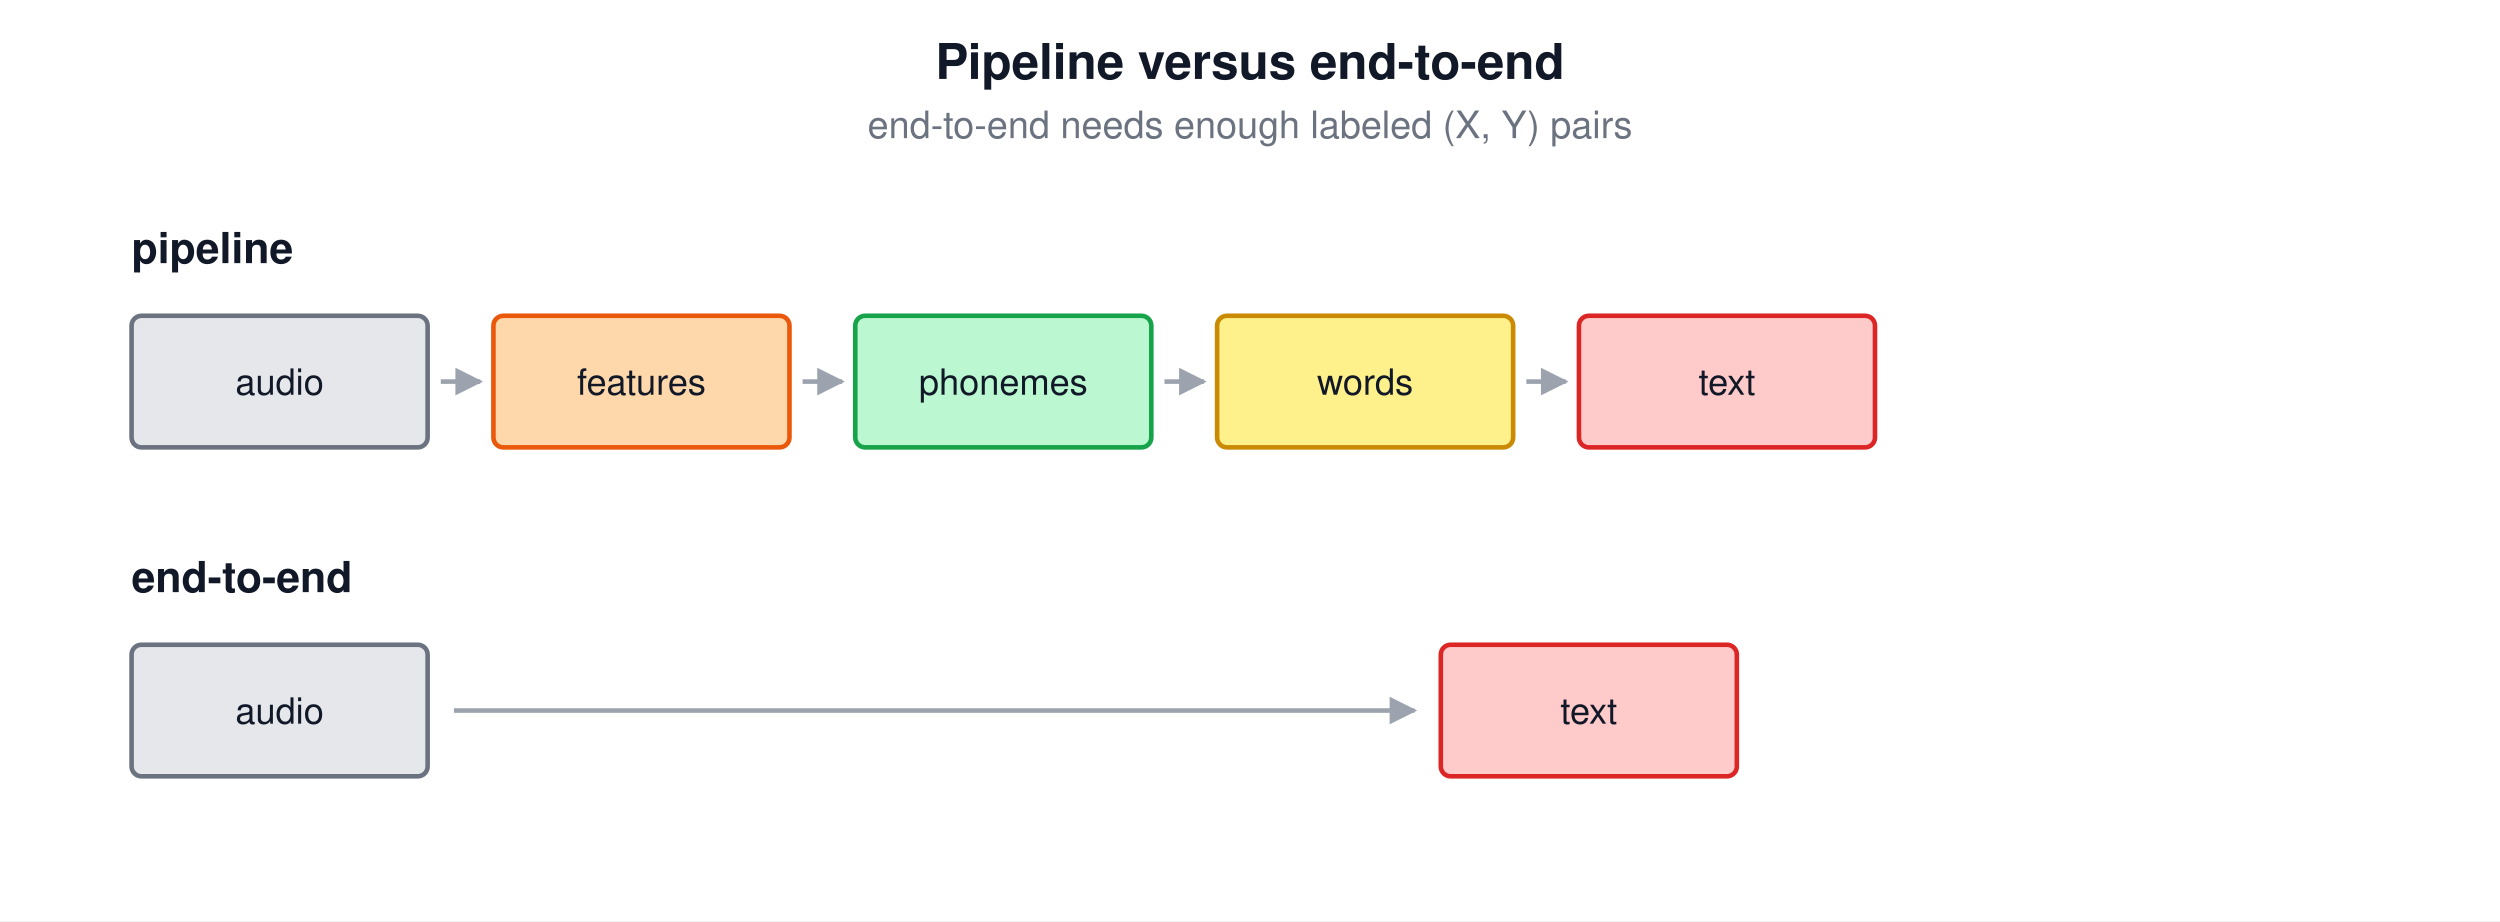
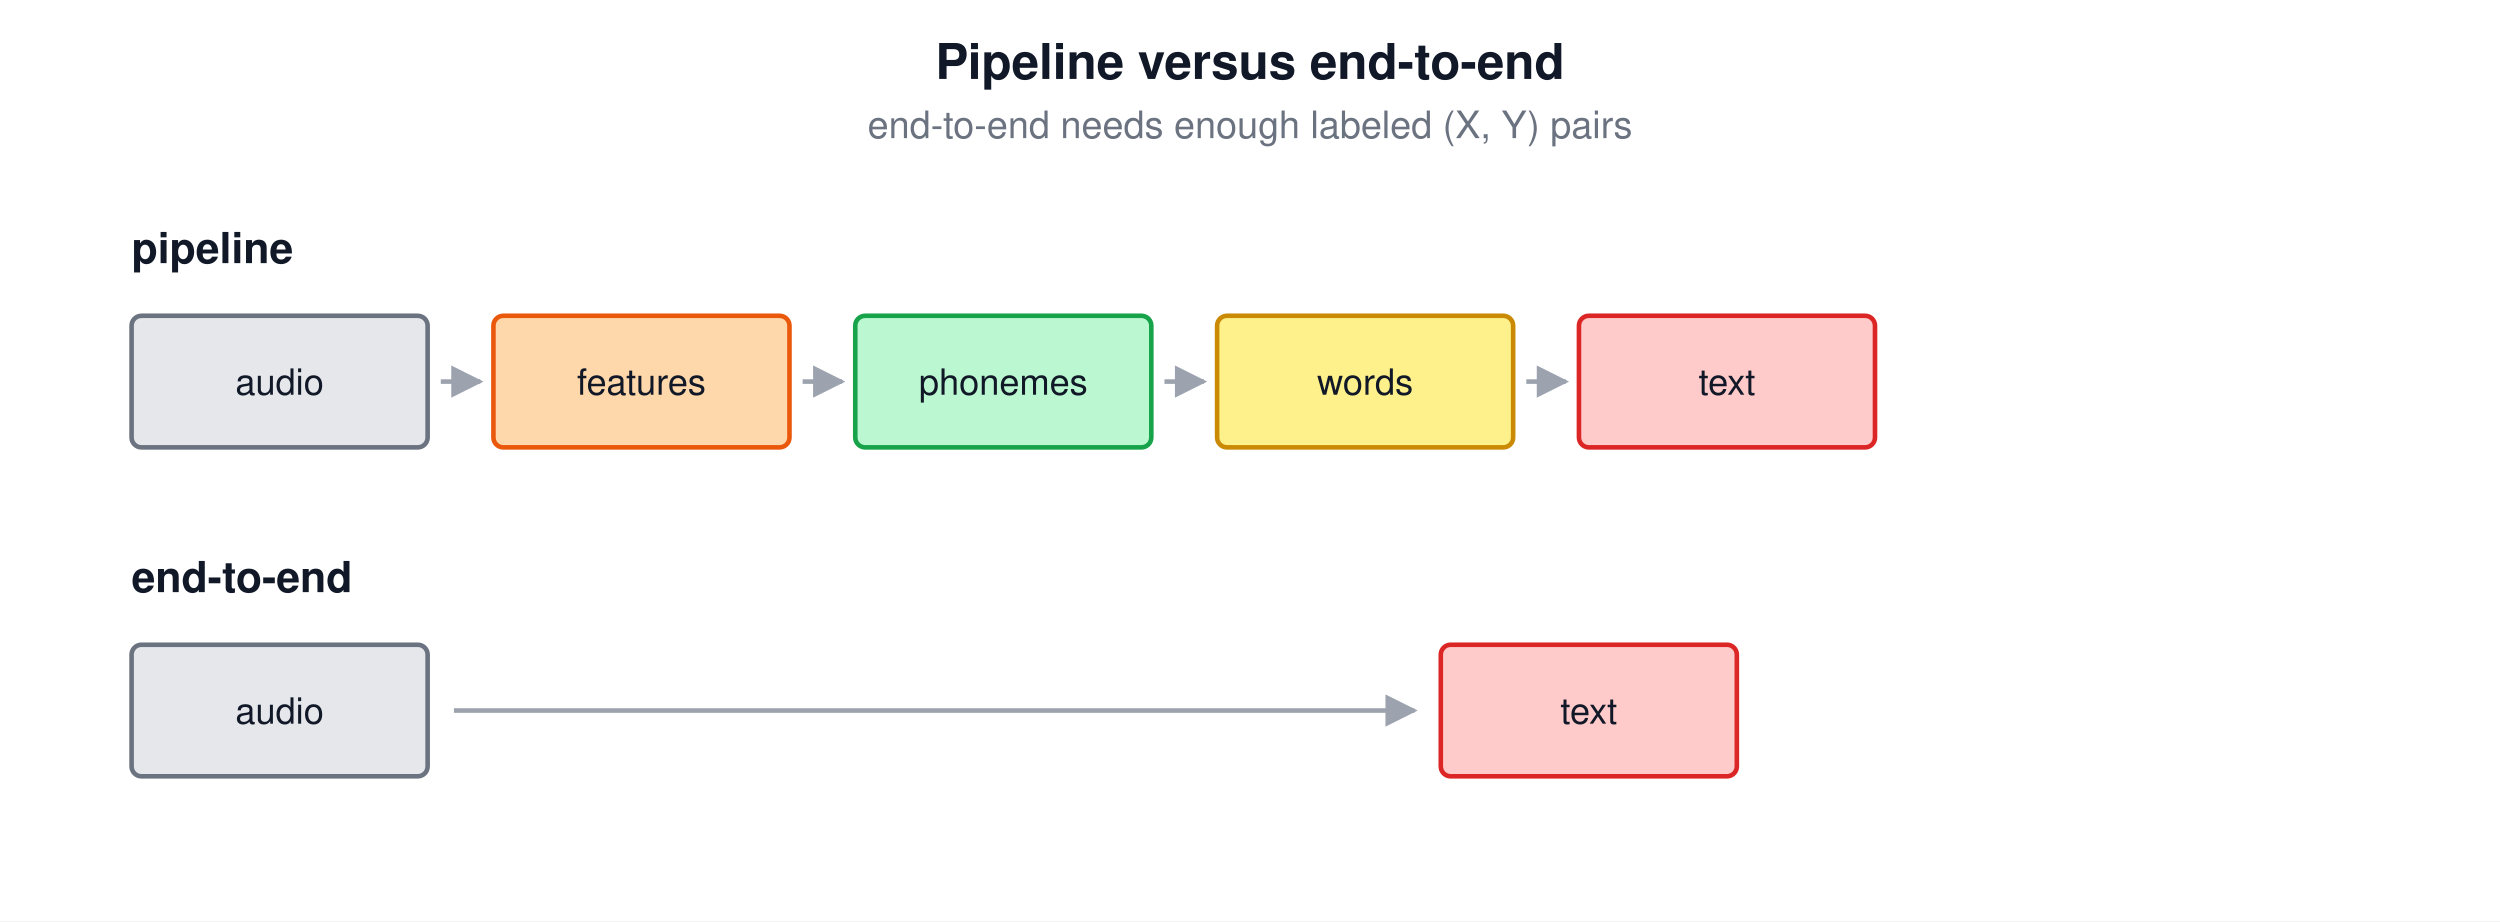
<svg xmlns="http://www.w3.org/2000/svg" viewBox="0 0 760 280" width="760" height="280">
  <defs>
-     <marker id="ah" viewBox="0 0 10 10" refX="9" refY="5" markerWidth="6" markerHeight="6" orient="auto-start-reverse">
+     <marker id="ah" viewBox="0 0 10 10" refX="9" refY="5" markerWidth="7" markerHeight="7" orient="auto-start-reverse">
      <path d="M0,0 L10,5 L0,10 z" fill="#9ca3af" />
+     </marker>
+     <marker id="ah-2563eb" viewBox="0 0 10 10" refX="9" refY="5" markerWidth="7" markerHeight="7" orient="auto-start-reverse">
+       <path d="M0,0 L10,5 L0,10 z" fill="#2563eb" />
+     </marker>
+     <marker id="ah-7c3aed" viewBox="0 0 10 10" refX="9" refY="5" markerWidth="7" markerHeight="7" orient="auto-start-reverse">
+       <path d="M0,0 L10,5 L0,10 z" fill="#7c3aed" />
+     </marker>
+     <marker id="ah-dc2626" viewBox="0 0 10 10" refX="9" refY="5" markerWidth="7" markerHeight="7" orient="auto-start-reverse">
+       <path d="M0,0 L10,5 L0,10 z" fill="#dc2626" />
+     </marker>
+     <marker id="ah-ca8a04" viewBox="0 0 10 10" refX="9" refY="5" markerWidth="7" markerHeight="7" orient="auto-start-reverse">
+       <path d="M0,0 L10,5 L0,10 z" fill="#ca8a04" />
+     </marker>
+     <marker id="ah-16a34a" viewBox="0 0 10 10" refX="9" refY="5" markerWidth="7" markerHeight="7" orient="auto-start-reverse">
+       <path d="M0,0 L10,5 L0,10 z" fill="#16a34a" />
+     </marker>
+     <marker id="ah-111827" viewBox="0 0 10 10" refX="9" refY="5" markerWidth="7" markerHeight="7" orient="auto-start-reverse">
+       <path d="M0,0 L10,5 L0,10 z" fill="#111827" />
+     </marker>
+     <marker id="ah-9ca3af" viewBox="0 0 10 10" refX="9" refY="5" markerWidth="7" markerHeight="7" orient="auto-start-reverse">
+       <path d="M0,0 L10,5 L0,10 z" fill="#9ca3af" />
+     </marker>
+     <marker id="ah-ea580c" viewBox="0 0 10 10" refX="9" refY="5" markerWidth="7" markerHeight="7" orient="auto-start-reverse">
+       <path d="M0,0 L10,5 L0,10 z" fill="#ea580c" />
+     </marker>
+     <marker id="ah-db2777" viewBox="0 0 10 10" refX="9" refY="5" markerWidth="7" markerHeight="7" orient="auto-start-reverse">
+       <path d="M0,0 L10,5 L0,10 z" fill="#db2777" />
+     </marker>
+     <marker id="ah-6b7280" viewBox="0 0 10 10" refX="9" refY="5" markerWidth="7" markerHeight="7" orient="auto-start-reverse">
+       <path d="M0,0 L10,5 L0,10 z" fill="#6b7280" />
    </marker>
  </defs>
  <rect width="760" height="280" fill="#ffffff" />
  <g font-family="Segoe UI, system-ui, -apple-system, Helvetica, Arial, sans-serif" fill="#111827" font-size="12">
    <text x="380" y="24" font-size="15" text-anchor="middle" fill="#111827" font-weight="600">Pipeline versus end-to-end</text>
    <text x="380" y="42" font-size="11.5" text-anchor="middle" fill="#6b7280" font-weight="normal">end-to-end needs enough labeled (X, Y) pairs</text>
    <text x="40" y="80" font-size="13" text-anchor="start" fill="#111827" font-weight="600">pipeline</text>
    <rect x="40" y="96" width="90" height="40" rx="3" fill="#e5e7eb" stroke="#6b7280" stroke-width="1.4" />
    <text x="85" y="120" font-size="11" text-anchor="middle" fill="#111827" font-weight="normal">audio</text>
    <rect x="150" y="96" width="90" height="40" rx="3" fill="#fed7aa" stroke="#ea580c" stroke-width="1.4" />
    <text x="195" y="120" font-size="11" text-anchor="middle" fill="#111827" font-weight="normal">features</text>
    <rect x="260" y="96" width="90" height="40" rx="3" fill="#bbf7d0" stroke="#16a34a" stroke-width="1.4" />
    <text x="305" y="120" font-size="11" text-anchor="middle" fill="#111827" font-weight="normal">phonemes</text>
    <rect x="370" y="96" width="90" height="40" rx="3" fill="#fef08a" stroke="#ca8a04" stroke-width="1.4" />
    <text x="415" y="120" font-size="11" text-anchor="middle" fill="#111827" font-weight="normal">words</text>
    <rect x="480" y="96" width="90" height="40" rx="3" fill="#fecaca" stroke="#dc2626" stroke-width="1.4" />
    <text x="525" y="120" font-size="11" text-anchor="middle" fill="#111827" font-weight="normal">text</text>
-     <line x1="134" y1="116" x2="146" y2="116" stroke="#9ca3af" stroke-width="1.4" marker-end="url(#ah)" />
-     <line x1="244" y1="116" x2="256" y2="116" stroke="#9ca3af" stroke-width="1.4" marker-end="url(#ah)" />
-     <line x1="354" y1="116" x2="366" y2="116" stroke="#9ca3af" stroke-width="1.4" marker-end="url(#ah)" />
-     <line x1="464" y1="116" x2="476" y2="116" stroke="#9ca3af" stroke-width="1.4" marker-end="url(#ah)" />
+     <line x1="134" y1="116" x2="146" y2="116" stroke="#9ca3af" stroke-width="1.4" marker-end="url(#ah-9ca3af)" />
+     <line x1="244" y1="116" x2="256" y2="116" stroke="#9ca3af" stroke-width="1.4" marker-end="url(#ah-9ca3af)" />
+     <line x1="354" y1="116" x2="366" y2="116" stroke="#9ca3af" stroke-width="1.4" marker-end="url(#ah-9ca3af)" />
+     <line x1="464" y1="116" x2="476" y2="116" stroke="#9ca3af" stroke-width="1.4" marker-end="url(#ah-9ca3af)" />
    <text x="40" y="180" font-size="13" text-anchor="start" fill="#111827" font-weight="600">end-to-end</text>
    <rect x="40" y="196" width="90" height="40" rx="3" fill="#e5e7eb" stroke="#6b7280" stroke-width="1.4" />
    <text x="85" y="220" font-size="11" text-anchor="middle" fill="#111827" font-weight="normal">audio</text>
-     <line x1="138" y1="216" x2="430" y2="216" stroke="#9ca3af" stroke-width="1.4" marker-end="url(#ah)" />
+     <line x1="138" y1="216" x2="430" y2="216" stroke="#9ca3af" stroke-width="1.4" marker-end="url(#ah-9ca3af)" />
    <rect x="438" y="196" width="90" height="40" rx="3" fill="#fecaca" stroke="#dc2626" stroke-width="1.4" />
    <text x="483" y="220" font-size="11" text-anchor="middle" fill="#111827" font-weight="normal">text</text>
  </g>
</svg>
